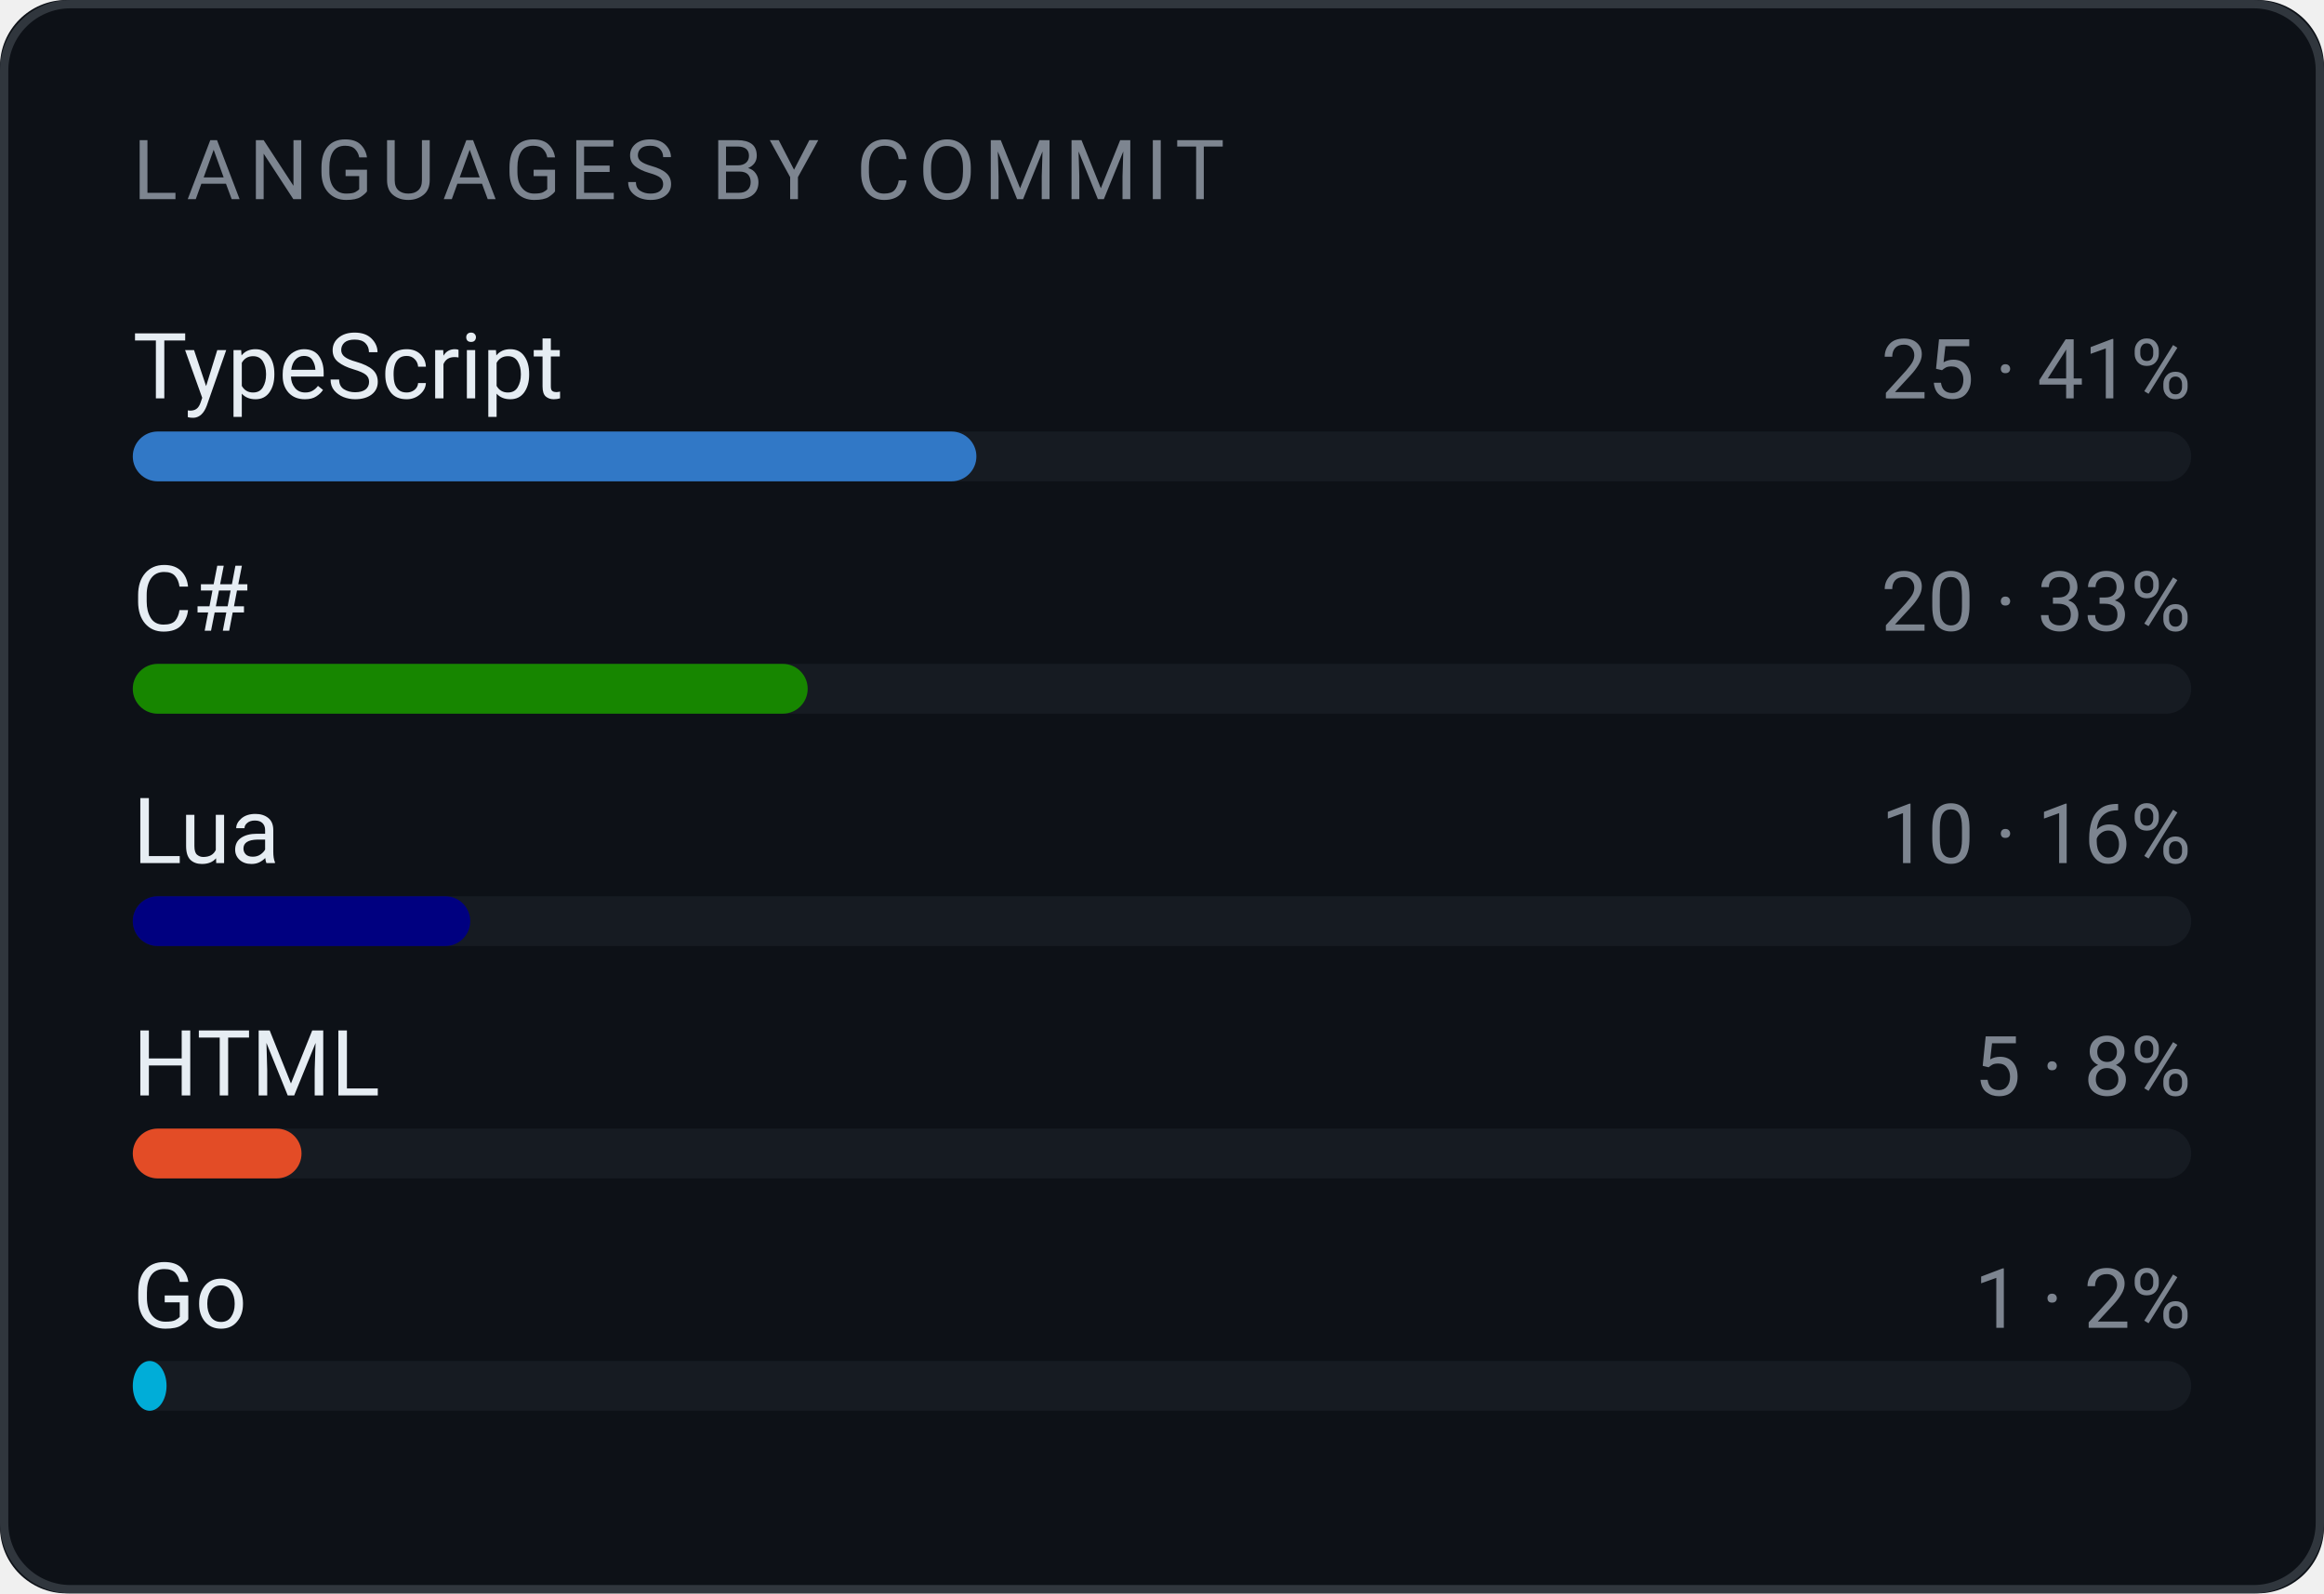
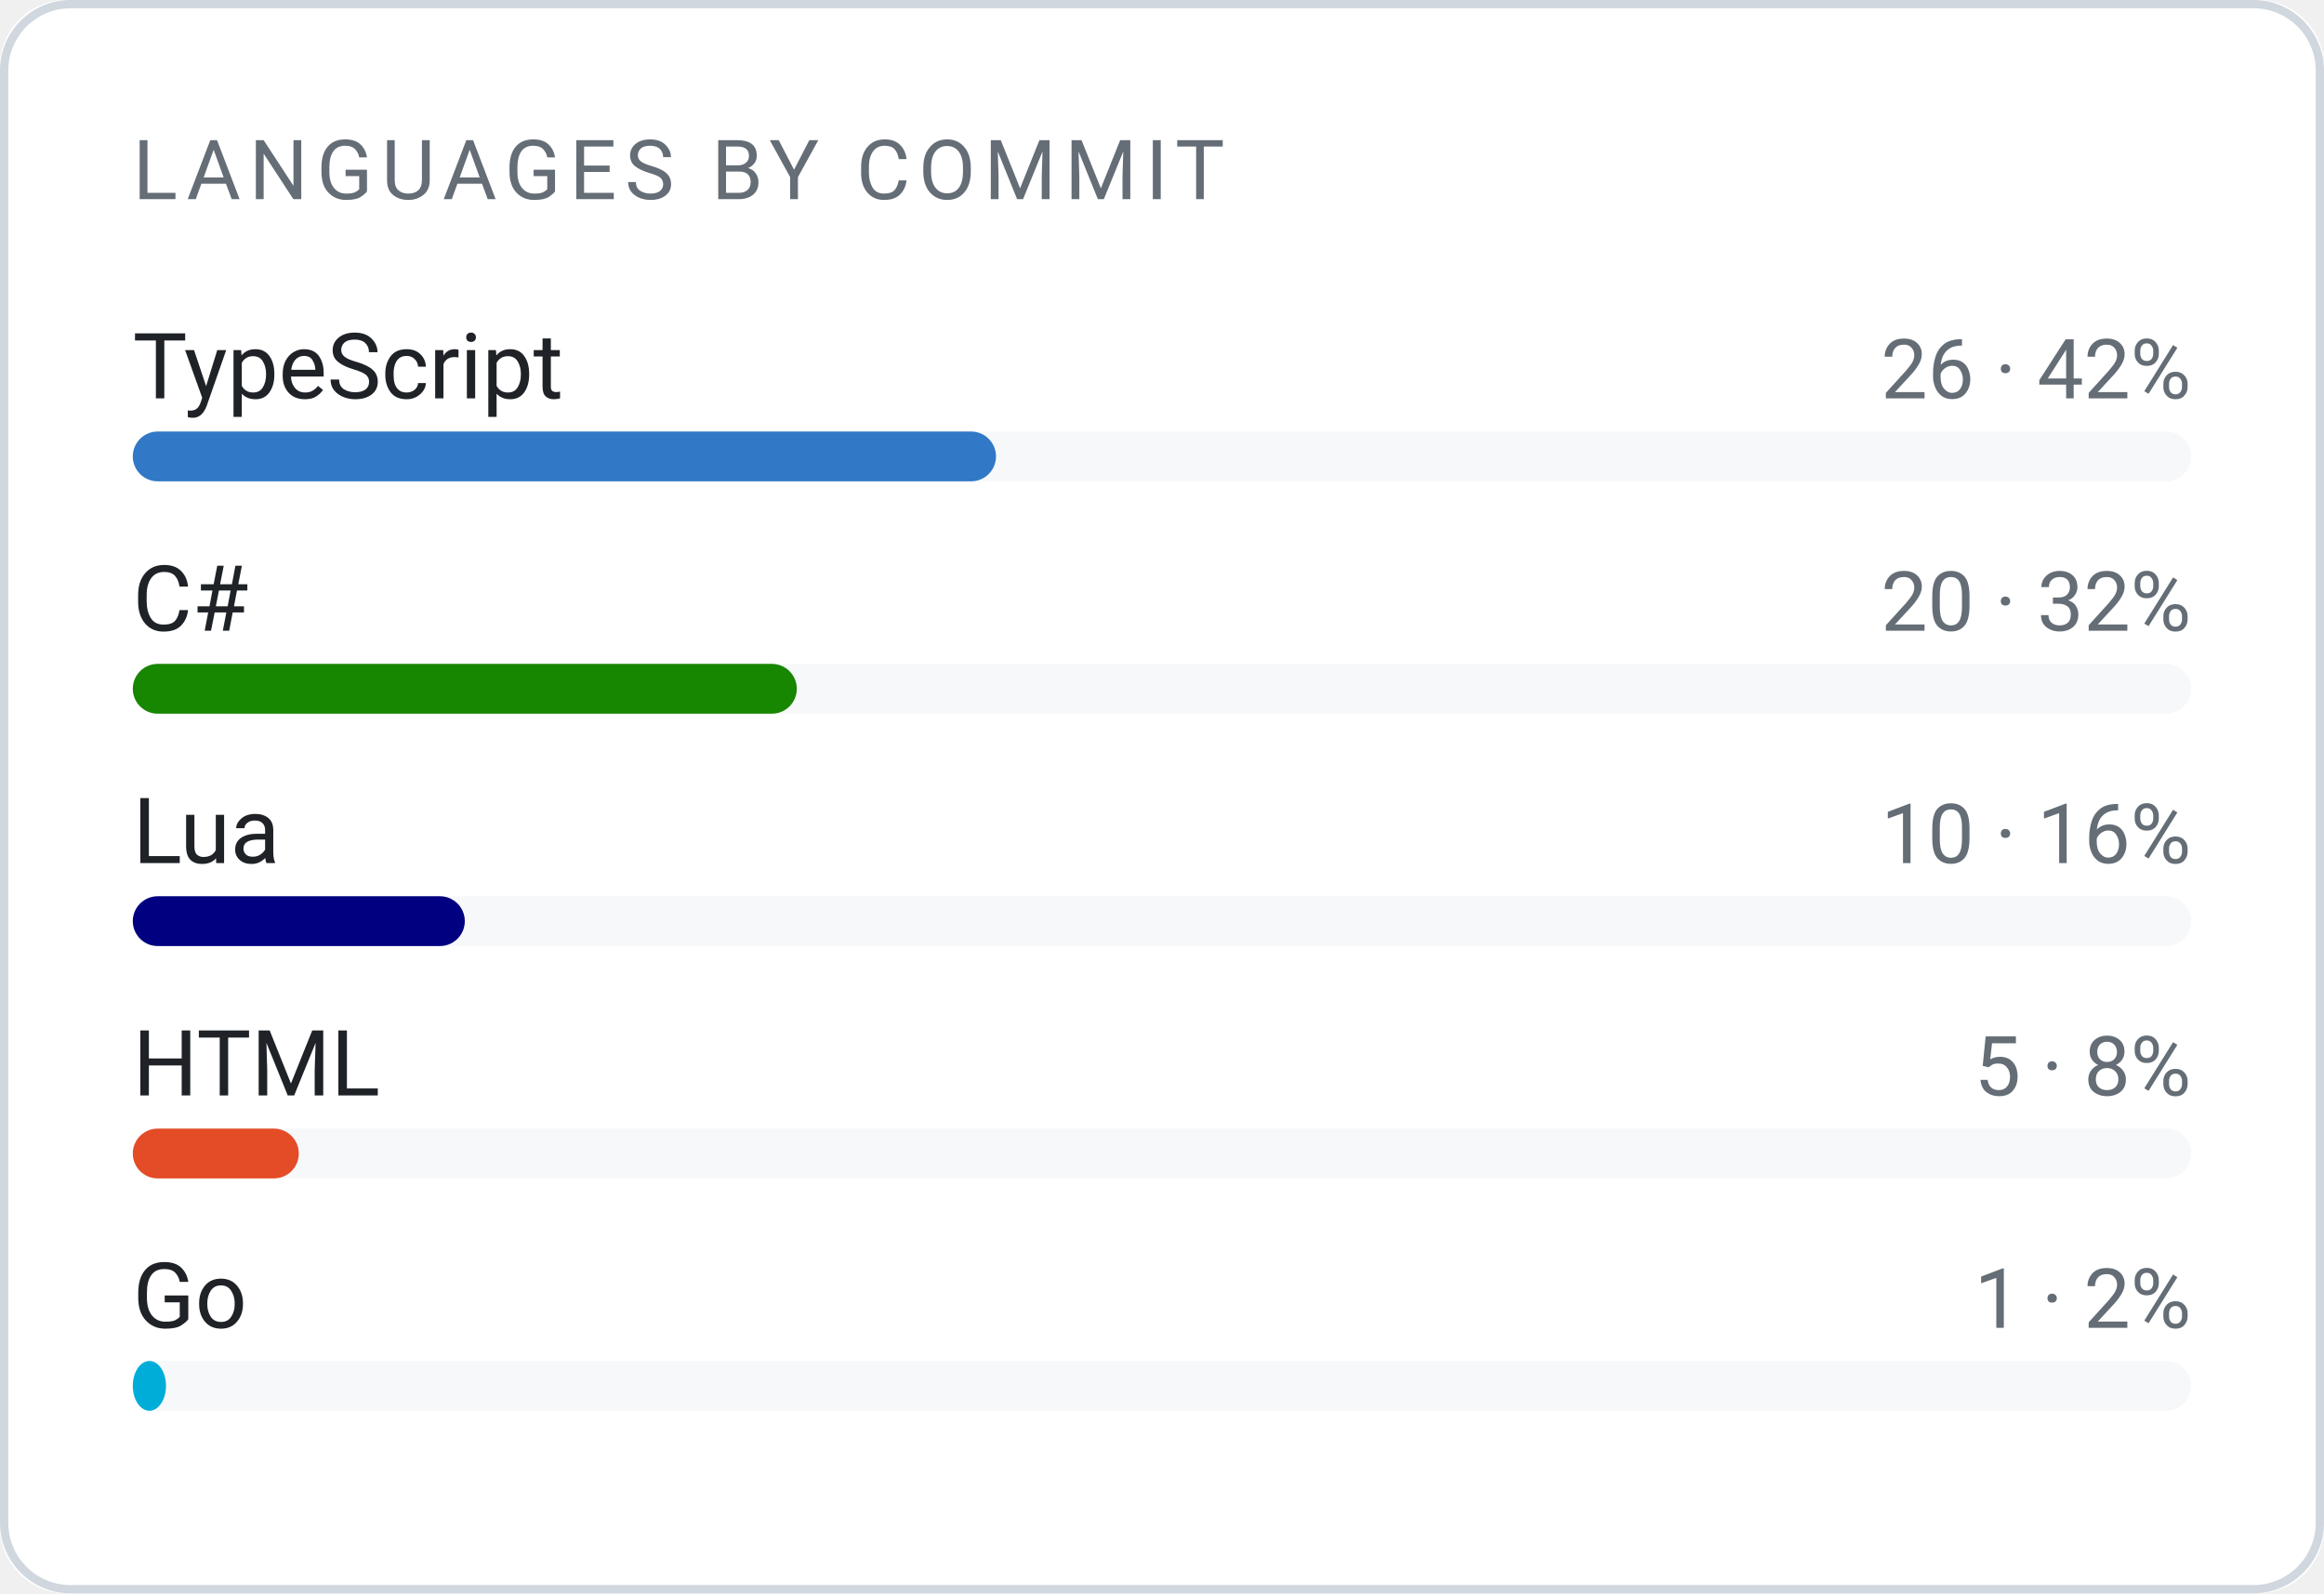
<svg xmlns="http://www.w3.org/2000/svg" viewBox="0 0 280 192" width="280" height="192" role="img" aria-label="Top languages by commit">
  <style>text { font-family: -apple-system, BlinkMacSystemFont, "Segoe UI", Roboto, "Helvetica Neue", sans-serif; }</style>
-   <rect x="0" y="0" width="280" height="192" rx="8" ry="8" fill="#0d1117" />
-   <rect x="0.5" y="0.5" width="279" height="191" rx="8" ry="8" fill="none" stroke="#30363d" />
-   <text x="16" y="24" fill="#7d8590" font-size="10" letter-spacing="0.1em">LANGUAGES BY COMMIT</text>
-   <text x="16" y="48" fill="#e6edf3" font-size="11">TypeScript</text>
-   <text x="264" y="48" fill="#7d8590" font-size="10" text-anchor="end">25 · 41%</text>
-   <rect x="16" y="52" width="248" height="6" rx="3" ry="3" fill="#161b22" />
-   <rect x="16" y="52" width="101.639" height="6" rx="3" ry="3" fill="#3178c6" />
-   <text x="16" y="76" fill="#e6edf3" font-size="11">C#</text>
-   <text x="264" y="76" fill="#7d8590" font-size="10" text-anchor="end">20 · 33%</text>
-   <rect x="16" y="80" width="248" height="6" rx="3" ry="3" fill="#161b22" />
-   <rect x="16" y="80" width="81.311" height="6" rx="3" ry="3" fill="#178600" />
-   <text x="16" y="104" fill="#e6edf3" font-size="11">Lua</text>
-   <text x="264" y="104" fill="#7d8590" font-size="10" text-anchor="end">10 · 16%</text>
-   <rect x="16" y="108" width="248" height="6" rx="3" ry="3" fill="#161b22" />
-   <rect x="16" y="108" width="40.656" height="6" rx="3" ry="3" fill="#000080" />
-   <text x="16" y="132" fill="#e6edf3" font-size="11">HTML</text>
-   <text x="264" y="132" fill="#7d8590" font-size="10" text-anchor="end">5 · 8%</text>
-   <rect x="16" y="136" width="248" height="6" rx="3" ry="3" fill="#161b22" />
-   <rect x="16" y="136" width="20.328" height="6" rx="3" ry="3" fill="#e34c26" />
-   <text x="16" y="160" fill="#e6edf3" font-size="11">Go</text>
-   <text x="264" y="160" fill="#7d8590" font-size="10" text-anchor="end">1 · 2%</text>
-   <rect x="16" y="164" width="248" height="6" rx="3" ry="3" fill="#161b22" />
-   <rect x="16" y="164" width="4.066" height="6" rx="3" ry="3" fill="#00ADD8" />
+   <rect x="0" y="0" width="280" height="192" rx="8" ry="8" fill="#ffffff" />
+   <rect x="0.5" y="0.5" width="279" height="191" rx="8" ry="8" fill="none" stroke="#d0d7de" />
+   <text x="16" y="24" fill="#656d76" font-size="10" letter-spacing="0.1em">LANGUAGES BY COMMIT</text>
+   <text x="16" y="48" fill="#1f2328" font-size="11">TypeScript</text>
+   <text x="264" y="48" fill="#656d76" font-size="10" text-anchor="end">26 · 42%</text>
+   <rect x="16" y="52" width="248" height="6" rx="3" ry="3" fill="#f6f8fa" />
+   <rect x="16" y="52" width="104" height="6" rx="3" ry="3" fill="#3178c6" />
+   <text x="16" y="76" fill="#1f2328" font-size="11">C#</text>
+   <text x="264" y="76" fill="#656d76" font-size="10" text-anchor="end">20 · 32%</text>
+   <rect x="16" y="80" width="248" height="6" rx="3" ry="3" fill="#f6f8fa" />
+   <rect x="16" y="80" width="80" height="6" rx="3" ry="3" fill="#178600" />
+   <text x="16" y="104" fill="#1f2328" font-size="11">Lua</text>
+   <text x="264" y="104" fill="#656d76" font-size="10" text-anchor="end">10 · 16%</text>
+   <rect x="16" y="108" width="248" height="6" rx="3" ry="3" fill="#f6f8fa" />
+   <rect x="16" y="108" width="40" height="6" rx="3" ry="3" fill="#000080" />
+   <text x="16" y="132" fill="#1f2328" font-size="11">HTML</text>
+   <text x="264" y="132" fill="#656d76" font-size="10" text-anchor="end">5 · 8%</text>
+   <rect x="16" y="136" width="248" height="6" rx="3" ry="3" fill="#f6f8fa" />
+   <rect x="16" y="136" width="20" height="6" rx="3" ry="3" fill="#e34c26" />
+   <text x="16" y="160" fill="#1f2328" font-size="11">Go</text>
+   <text x="264" y="160" fill="#656d76" font-size="10" text-anchor="end">1 · 2%</text>
+   <rect x="16" y="164" width="248" height="6" rx="3" ry="3" fill="#f6f8fa" />
+   <rect x="16" y="164" width="4" height="6" rx="3" ry="3" fill="#00ADD8" />
</svg>
